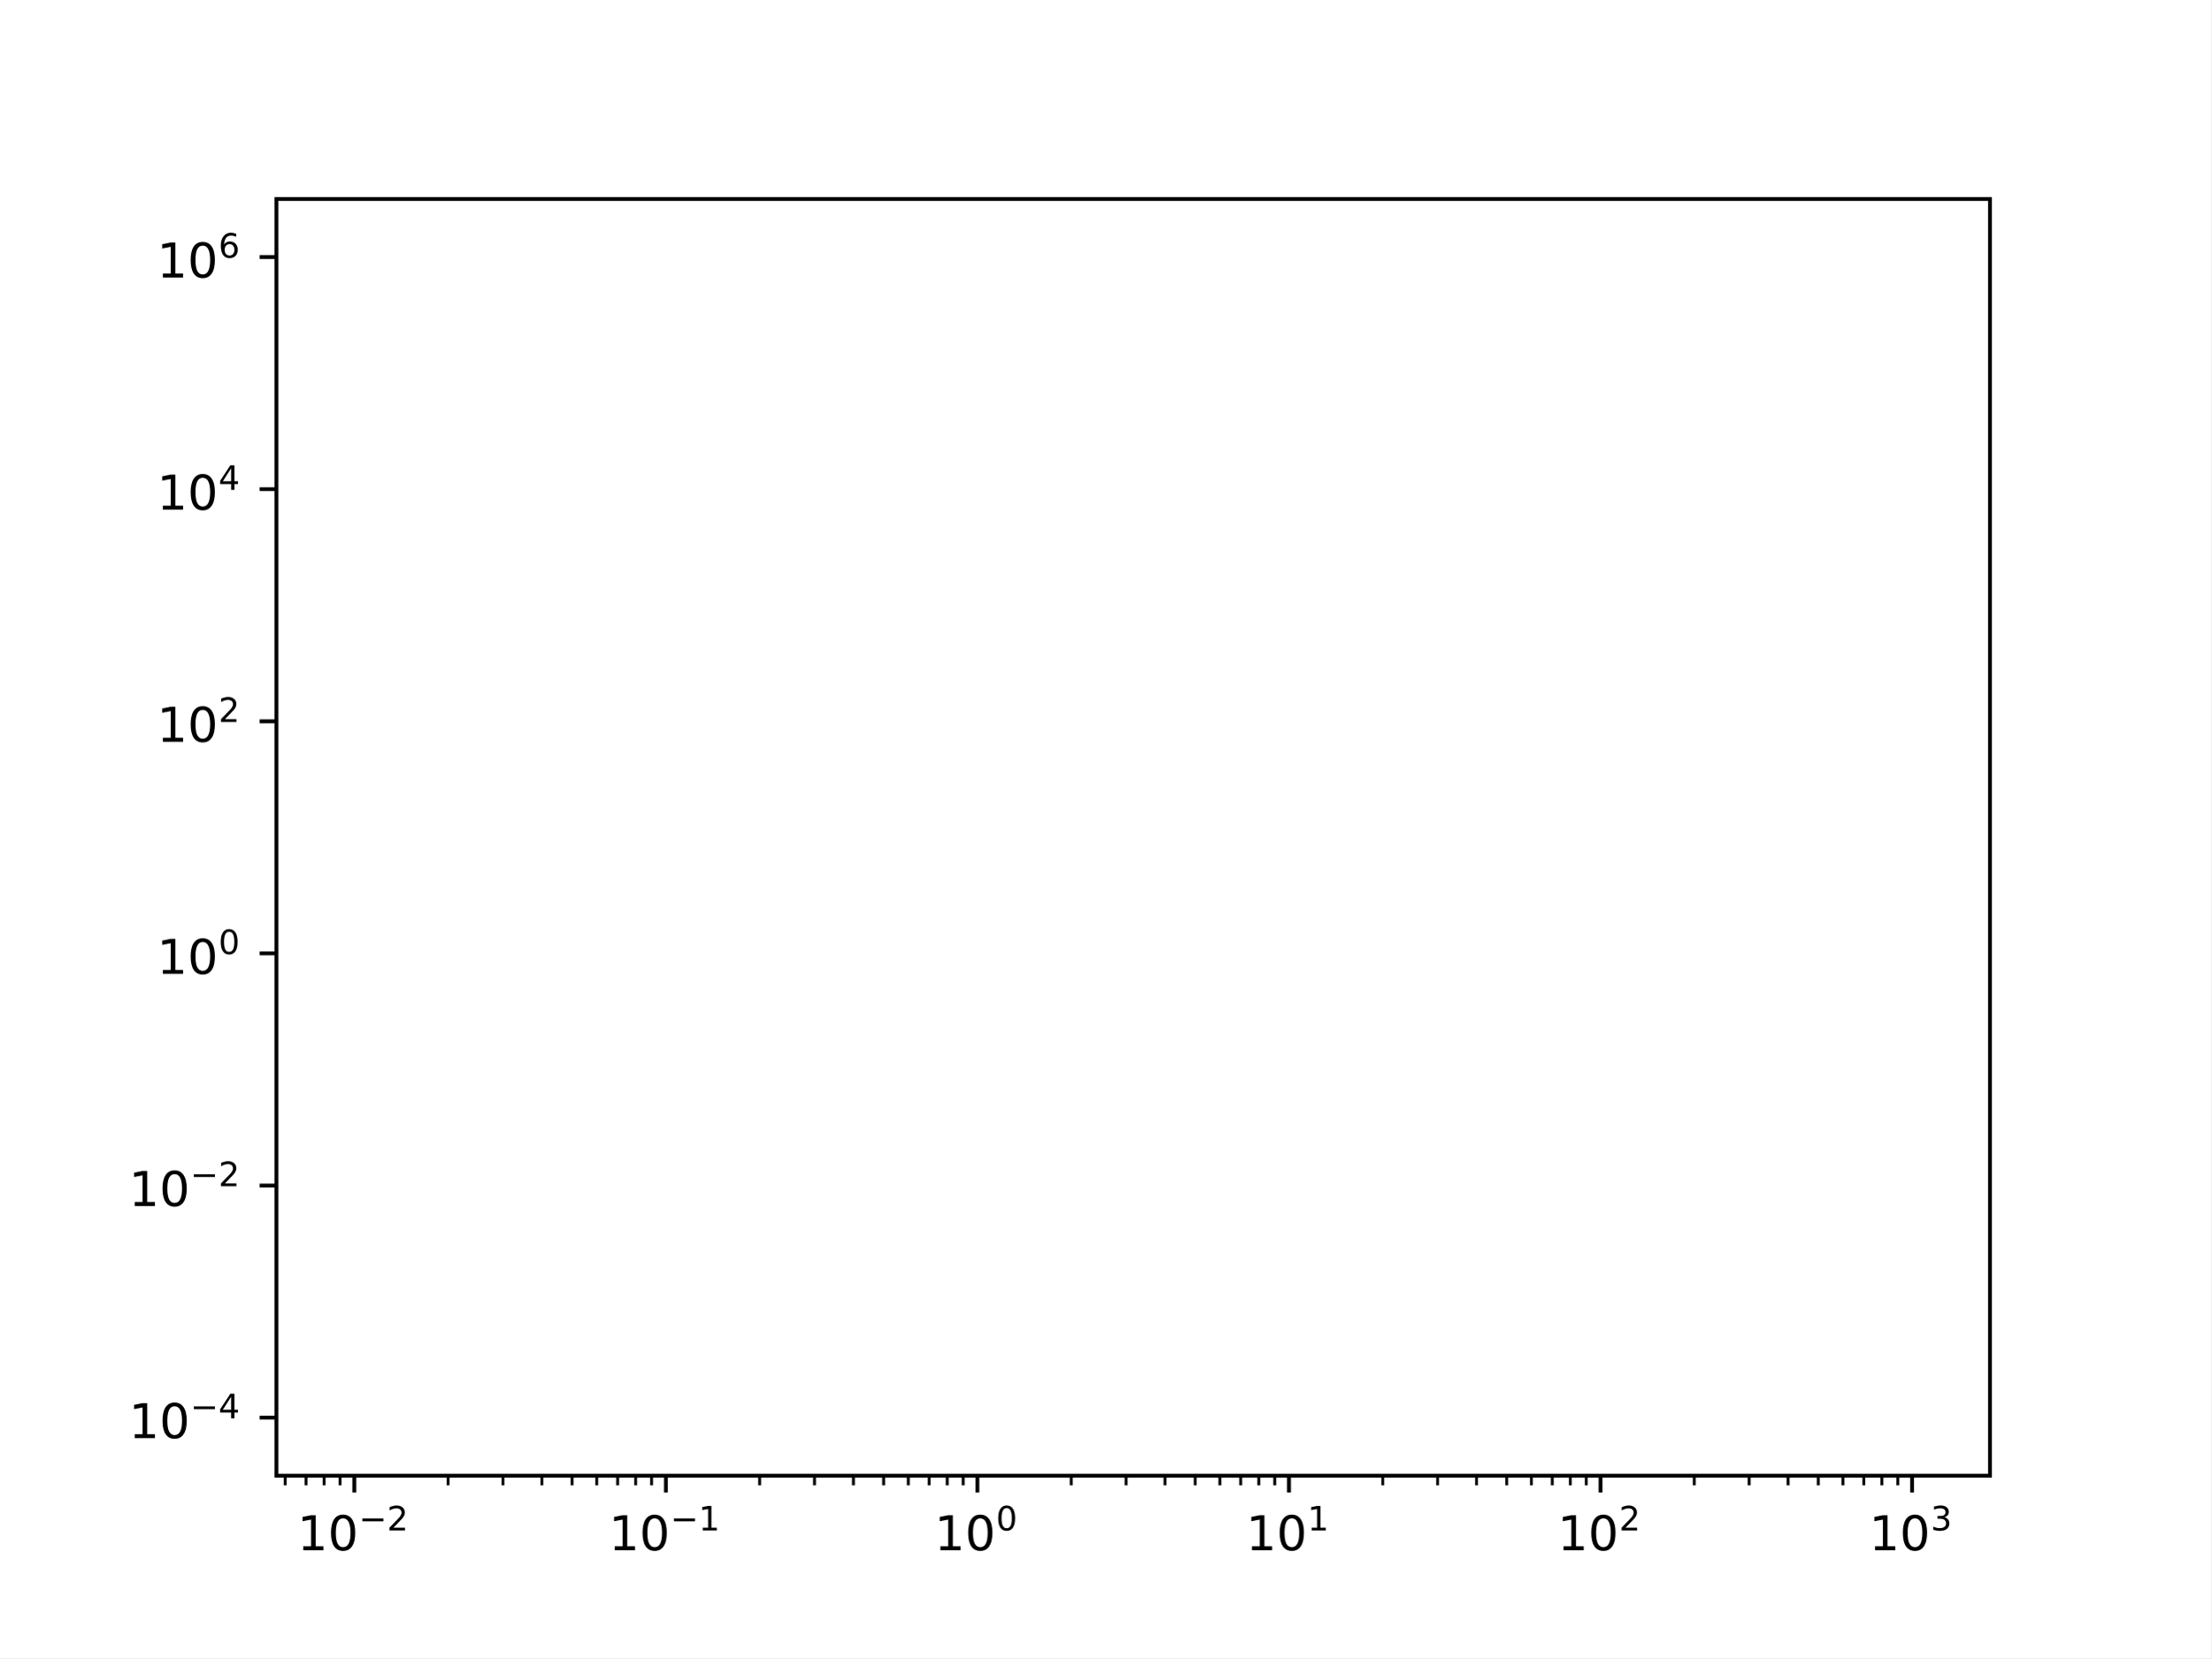
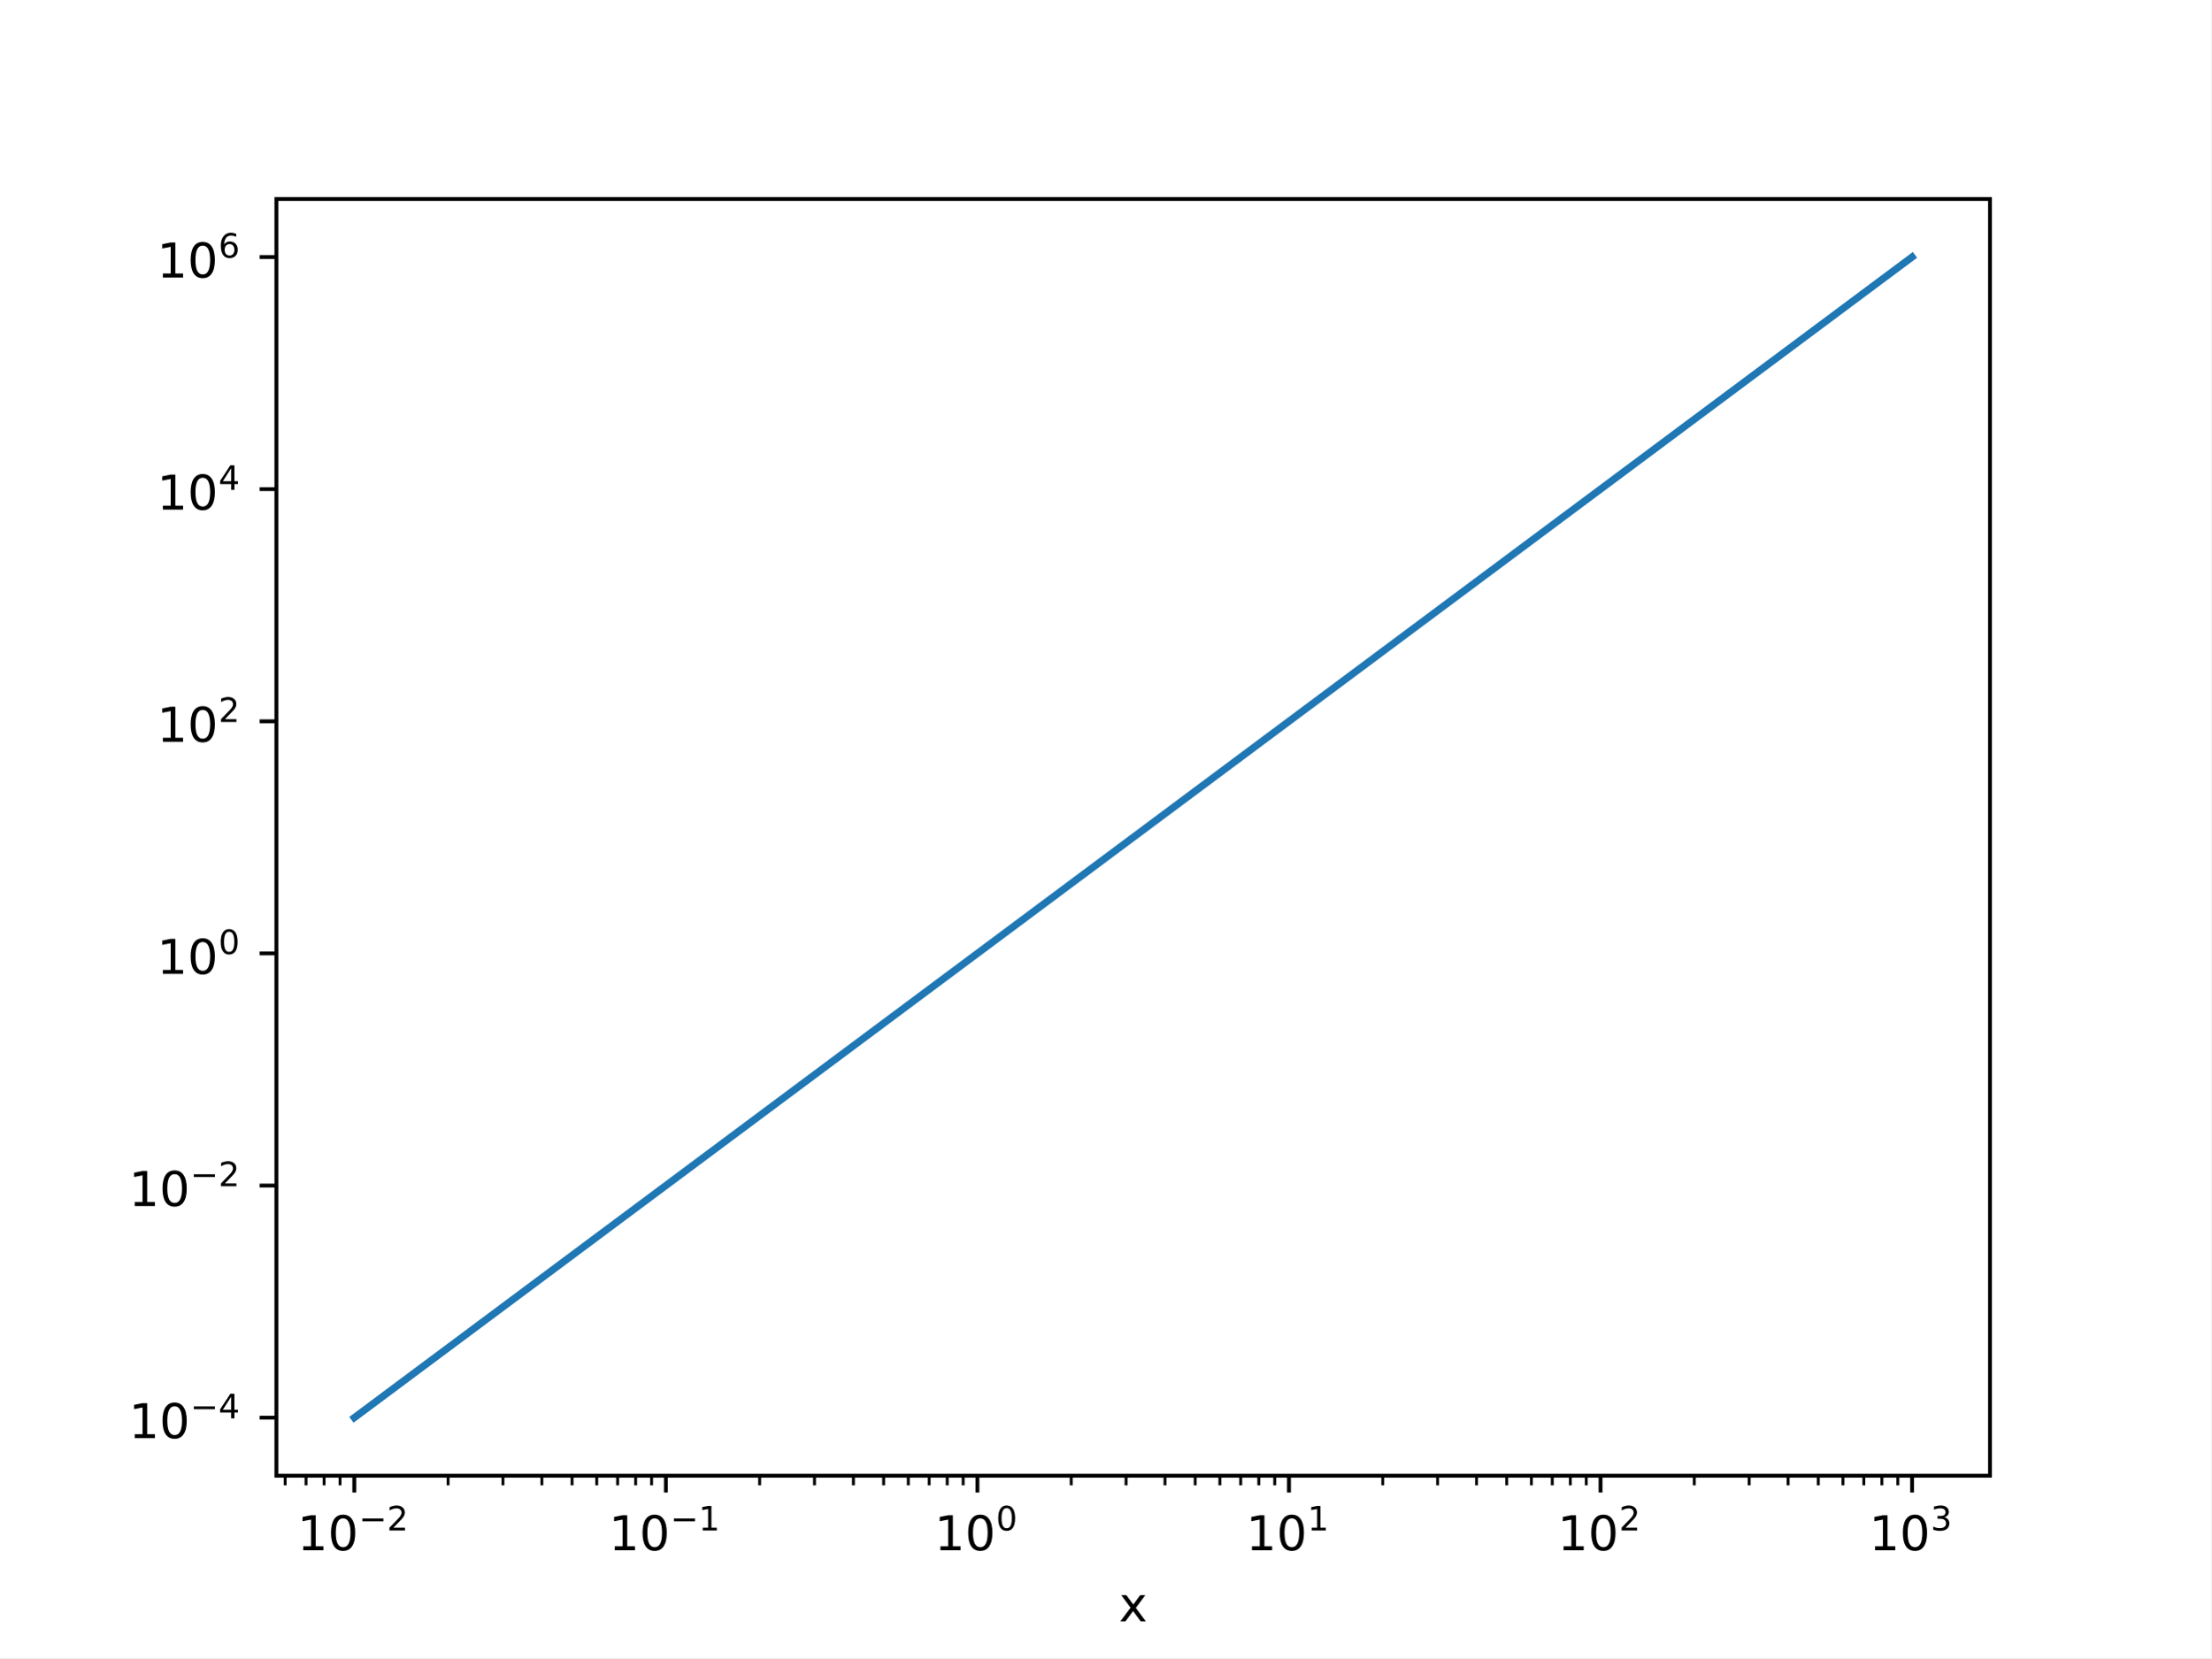
<svg xmlns="http://www.w3.org/2000/svg" width="460.8pt" height="345.6pt" viewBox="0 0 460.8 345.6" version="1.1">
  <rect width="460.8" height="345.6" fill="#ffffff" />
+   <clipPath id="axes">
+     <rect x="57.600" y="41.472" width="357.120" height="266.112" />
+   </clipPath>
+   <path d="M73.833 295.488L80.326 290.650L86.819 285.811L93.312 280.973L99.805 276.134L106.298 271.296L112.791 266.458L119.284 261.619L125.777 256.781L132.271 251.942L138.764 247.104L145.257 242.266L151.750 237.427L158.243 232.589L164.736 227.750L171.229 222.912L177.722 218.074L184.215 213.235L190.708 208.397L197.201 203.558L203.695 198.720L210.188 193.882L216.681 189.043L223.174 184.205L229.667 179.366L236.160 174.528L242.653 169.690L249.146 164.851L255.639 160.013L262.132 155.174L268.625 150.336L275.119 145.498L281.612 140.659L288.105 135.821L294.598 130.982L301.091 126.144L307.584 121.306L314.077 116.467L320.570 111.629L327.063 106.790L333.556 101.952L340.049 97.114L346.543 92.275L353.036 87.437L359.529 82.598L366.022 77.760L372.515 72.922L379.008 68.083L385.501 63.245L391.994 58.406L398.487 53.568" clip-path="url(#axes)" fill="none" stroke="#1f77b4" stroke-width="1.5" stroke-linecap="square" stroke-linejoin="round" />
  <rect x="57.600" y="41.472" width="357.120" height="266.112" fill="none" stroke="#000000" stroke-width="0.8" stroke-linejoin="miter" />
  <path d="M73.833 307.584L73.833 311.084" fill="none" stroke="#000000" stroke-width="0.8" stroke-linecap="butt" stroke-linejoin="round" />
  <text font-family="DejaVu Sans, Bitstream Vera Sans, Arial, Helvetica, sans-serif" font-size="10.0" fill="#000000">
    <tspan x="61.956" y="323.122">10</tspan>
    <tspan x="74.772" y="318.992" font-size="7.0">−2</tspan>
  </text>
  <path d="M138.764 307.584L138.764 311.084" fill="none" stroke="#000000" stroke-width="0.8" stroke-linecap="butt" stroke-linejoin="round" />
  <text font-family="DejaVu Sans, Bitstream Vera Sans, Arial, Helvetica, sans-serif" font-size="10.0" fill="#000000">
    <tspan x="126.887" y="323.122">10</tspan>
    <tspan x="139.703" y="318.992" font-size="7.0">−1</tspan>
  </text>
  <path d="M203.695 307.584L203.695 311.084" fill="none" stroke="#000000" stroke-width="0.8" stroke-linecap="butt" stroke-linejoin="round" />
  <text font-family="DejaVu Sans, Bitstream Vera Sans, Arial, Helvetica, sans-serif" font-size="10.0" fill="#000000">
    <tspan x="194.751" y="323.122">10</tspan>
    <tspan x="207.567" y="318.992" font-size="7.0">0</tspan>
  </text>
  <path d="M268.625 307.584L268.625 311.084" fill="none" stroke="#000000" stroke-width="0.8" stroke-linecap="butt" stroke-linejoin="round" />
  <text font-family="DejaVu Sans, Bitstream Vera Sans, Arial, Helvetica, sans-serif" font-size="10.0" fill="#000000">
    <tspan x="259.681" y="323.122">10</tspan>
    <tspan x="272.497" y="318.992" font-size="7.0">1</tspan>
  </text>
  <path d="M333.556 307.584L333.556 311.084" fill="none" stroke="#000000" stroke-width="0.8" stroke-linecap="butt" stroke-linejoin="round" />
  <text font-family="DejaVu Sans, Bitstream Vera Sans, Arial, Helvetica, sans-serif" font-size="10.0" fill="#000000">
    <tspan x="324.612" y="323.122">10</tspan>
    <tspan x="337.428" y="318.992" font-size="7.0">2</tspan>
  </text>
  <path d="M398.487 307.584L398.487 311.084" fill="none" stroke="#000000" stroke-width="0.8" stroke-linecap="butt" stroke-linejoin="round" />
  <text font-family="DejaVu Sans, Bitstream Vera Sans, Arial, Helvetica, sans-serif" font-size="10.0" fill="#000000">
    <tspan x="389.543" y="323.122">10</tspan>
    <tspan x="402.359" y="318.992" font-size="7.0">3</tspan>
  </text>
  <path d="M59.428 307.584L59.428 309.584" fill="none" stroke="#000000" stroke-width="0.6" stroke-linecap="butt" stroke-linejoin="round" />
  <text x="59.428" y="320.584" font-family="DejaVu Sans, Bitstream Vera Sans, Arial, Helvetica, sans-serif" font-size="10.0" text-anchor="middle" fill="#000000" />
  <path d="M63.775 307.584L63.775 309.584" fill="none" stroke="#000000" stroke-width="0.6" stroke-linecap="butt" stroke-linejoin="round" />
  <text x="63.775" y="320.584" font-family="DejaVu Sans, Bitstream Vera Sans, Arial, Helvetica, sans-serif" font-size="10.0" text-anchor="middle" fill="#000000" />
  <path d="M67.540 307.584L67.540 309.584" fill="none" stroke="#000000" stroke-width="0.6" stroke-linecap="butt" stroke-linejoin="round" />
  <text x="67.540" y="320.584" font-family="DejaVu Sans, Bitstream Vera Sans, Arial, Helvetica, sans-serif" font-size="10.0" text-anchor="middle" fill="#000000" />
  <path d="M70.862 307.584L70.862 309.584" fill="none" stroke="#000000" stroke-width="0.6" stroke-linecap="butt" stroke-linejoin="round" />
  <text x="70.862" y="320.584" font-family="DejaVu Sans, Bitstream Vera Sans, Arial, Helvetica, sans-serif" font-size="10.0" text-anchor="middle" fill="#000000" />
  <path d="M93.379 307.584L93.379 309.584" fill="none" stroke="#000000" stroke-width="0.6" stroke-linecap="butt" stroke-linejoin="round" />
  <text x="93.379" y="320.584" font-family="DejaVu Sans, Bitstream Vera Sans, Arial, Helvetica, sans-serif" font-size="10.0" text-anchor="middle" fill="#000000" />
  <path d="M104.813 307.584L104.813 309.584" fill="none" stroke="#000000" stroke-width="0.6" stroke-linecap="butt" stroke-linejoin="round" />
  <text x="104.813" y="320.584" font-family="DejaVu Sans, Bitstream Vera Sans, Arial, Helvetica, sans-serif" font-size="10.0" text-anchor="middle" fill="#000000" />
  <path d="M112.925 307.584L112.925 309.584" fill="none" stroke="#000000" stroke-width="0.6" stroke-linecap="butt" stroke-linejoin="round" />
  <text x="112.925" y="320.584" font-family="DejaVu Sans, Bitstream Vera Sans, Arial, Helvetica, sans-serif" font-size="10.0" text-anchor="middle" fill="#000000" />
  <path d="M119.217 307.584L119.217 309.584" fill="none" stroke="#000000" stroke-width="0.6" stroke-linecap="butt" stroke-linejoin="round" />
  <text x="119.217" y="320.584" font-family="DejaVu Sans, Bitstream Vera Sans, Arial, Helvetica, sans-serif" font-size="10.0" text-anchor="middle" fill="#000000" />
  <path d="M124.359 307.584L124.359 309.584" fill="none" stroke="#000000" stroke-width="0.6" stroke-linecap="butt" stroke-linejoin="round" />
  <text x="124.359" y="320.584" font-family="DejaVu Sans, Bitstream Vera Sans, Arial, Helvetica, sans-serif" font-size="10.0" text-anchor="middle" fill="#000000" />
  <path d="M128.706 307.584L128.706 309.584" fill="none" stroke="#000000" stroke-width="0.6" stroke-linecap="butt" stroke-linejoin="round" />
  <text x="128.706" y="320.584" font-family="DejaVu Sans, Bitstream Vera Sans, Arial, Helvetica, sans-serif" font-size="10.0" text-anchor="middle" fill="#000000" />
  <path d="M132.471 307.584L132.471 309.584" fill="none" stroke="#000000" stroke-width="0.6" stroke-linecap="butt" stroke-linejoin="round" />
  <text x="132.471" y="320.584" font-family="DejaVu Sans, Bitstream Vera Sans, Arial, Helvetica, sans-serif" font-size="10.0" text-anchor="middle" fill="#000000" />
  <path d="M135.793 307.584L135.793 309.584" fill="none" stroke="#000000" stroke-width="0.6" stroke-linecap="butt" stroke-linejoin="round" />
  <text x="135.793" y="320.584" font-family="DejaVu Sans, Bitstream Vera Sans, Arial, Helvetica, sans-serif" font-size="10.0" text-anchor="middle" fill="#000000" />
  <path d="M158.310 307.584L158.310 309.584" fill="none" stroke="#000000" stroke-width="0.6" stroke-linecap="butt" stroke-linejoin="round" />
  <text x="158.310" y="320.584" font-family="DejaVu Sans, Bitstream Vera Sans, Arial, Helvetica, sans-serif" font-size="10.0" text-anchor="middle" fill="#000000" />
  <path d="M169.744 307.584L169.744 309.584" fill="none" stroke="#000000" stroke-width="0.6" stroke-linecap="butt" stroke-linejoin="round" />
  <text x="169.744" y="320.584" font-family="DejaVu Sans, Bitstream Vera Sans, Arial, Helvetica, sans-serif" font-size="10.0" text-anchor="middle" fill="#000000" />
  <path d="M177.856 307.584L177.856 309.584" fill="none" stroke="#000000" stroke-width="0.6" stroke-linecap="butt" stroke-linejoin="round" />
  <text x="177.856" y="320.584" font-family="DejaVu Sans, Bitstream Vera Sans, Arial, Helvetica, sans-serif" font-size="10.0" text-anchor="middle" fill="#000000" />
  <path d="M184.148 307.584L184.148 309.584" fill="none" stroke="#000000" stroke-width="0.6" stroke-linecap="butt" stroke-linejoin="round" />
  <text x="184.148" y="320.584" font-family="DejaVu Sans, Bitstream Vera Sans, Arial, Helvetica, sans-serif" font-size="10.0" text-anchor="middle" fill="#000000" />
  <path d="M189.290 307.584L189.290 309.584" fill="none" stroke="#000000" stroke-width="0.6" stroke-linecap="butt" stroke-linejoin="round" />
  <text x="189.290" y="320.584" font-family="DejaVu Sans, Bitstream Vera Sans, Arial, Helvetica, sans-serif" font-size="10.0" text-anchor="middle" fill="#000000" />
  <path d="M193.637 307.584L193.637 309.584" fill="none" stroke="#000000" stroke-width="0.6" stroke-linecap="butt" stroke-linejoin="round" />
  <text x="193.637" y="320.584" font-family="DejaVu Sans, Bitstream Vera Sans, Arial, Helvetica, sans-serif" font-size="10.0" text-anchor="middle" fill="#000000" />
  <path d="M197.402 307.584L197.402 309.584" fill="none" stroke="#000000" stroke-width="0.6" stroke-linecap="butt" stroke-linejoin="round" />
  <text x="197.402" y="320.584" font-family="DejaVu Sans, Bitstream Vera Sans, Arial, Helvetica, sans-serif" font-size="10.0" text-anchor="middle" fill="#000000" />
  <path d="M200.723 307.584L200.723 309.584" fill="none" stroke="#000000" stroke-width="0.6" stroke-linecap="butt" stroke-linejoin="round" />
  <text x="200.723" y="320.584" font-family="DejaVu Sans, Bitstream Vera Sans, Arial, Helvetica, sans-serif" font-size="10.0" text-anchor="middle" fill="#000000" />
  <path d="M223.241 307.584L223.241 309.584" fill="none" stroke="#000000" stroke-width="0.6" stroke-linecap="butt" stroke-linejoin="round" />
  <text x="223.241" y="320.584" font-family="DejaVu Sans, Bitstream Vera Sans, Arial, Helvetica, sans-serif" font-size="10.0" text-anchor="middle" fill="#000000" />
  <path d="M234.674 307.584L234.674 309.584" fill="none" stroke="#000000" stroke-width="0.6" stroke-linecap="butt" stroke-linejoin="round" />
  <text x="234.674" y="320.584" font-family="DejaVu Sans, Bitstream Vera Sans, Arial, Helvetica, sans-serif" font-size="10.0" text-anchor="middle" fill="#000000" />
  <path d="M242.787 307.584L242.787 309.584" fill="none" stroke="#000000" stroke-width="0.6" stroke-linecap="butt" stroke-linejoin="round" />
  <text x="242.787" y="320.584" font-family="DejaVu Sans, Bitstream Vera Sans, Arial, Helvetica, sans-serif" font-size="10.0" text-anchor="middle" fill="#000000" />
  <path d="M249.079 307.584L249.079 309.584" fill="none" stroke="#000000" stroke-width="0.6" stroke-linecap="butt" stroke-linejoin="round" />
  <text x="249.079" y="320.584" font-family="DejaVu Sans, Bitstream Vera Sans, Arial, Helvetica, sans-serif" font-size="10.0" text-anchor="middle" fill="#000000" />
  <path d="M254.221 307.584L254.221 309.584" fill="none" stroke="#000000" stroke-width="0.6" stroke-linecap="butt" stroke-linejoin="round" />
  <text x="254.221" y="320.584" font-family="DejaVu Sans, Bitstream Vera Sans, Arial, Helvetica, sans-serif" font-size="10.0" text-anchor="middle" fill="#000000" />
  <path d="M258.568 307.584L258.568 309.584" fill="none" stroke="#000000" stroke-width="0.6" stroke-linecap="butt" stroke-linejoin="round" />
  <text x="258.568" y="320.584" font-family="DejaVu Sans, Bitstream Vera Sans, Arial, Helvetica, sans-serif" font-size="10.0" text-anchor="middle" fill="#000000" />
  <path d="M262.333 307.584L262.333 309.584" fill="none" stroke="#000000" stroke-width="0.6" stroke-linecap="butt" stroke-linejoin="round" />
  <text x="262.333" y="320.584" font-family="DejaVu Sans, Bitstream Vera Sans, Arial, Helvetica, sans-serif" font-size="10.0" text-anchor="middle" fill="#000000" />
  <path d="M265.654 307.584L265.654 309.584" fill="none" stroke="#000000" stroke-width="0.6" stroke-linecap="butt" stroke-linejoin="round" />
  <text x="265.654" y="320.584" font-family="DejaVu Sans, Bitstream Vera Sans, Arial, Helvetica, sans-serif" font-size="10.0" text-anchor="middle" fill="#000000" />
  <path d="M288.172 307.584L288.172 309.584" fill="none" stroke="#000000" stroke-width="0.6" stroke-linecap="butt" stroke-linejoin="round" />
  <text x="288.172" y="320.584" font-family="DejaVu Sans, Bitstream Vera Sans, Arial, Helvetica, sans-serif" font-size="10.0" text-anchor="middle" fill="#000000" />
  <path d="M299.605 307.584L299.605 309.584" fill="none" stroke="#000000" stroke-width="0.6" stroke-linecap="butt" stroke-linejoin="round" />
  <text x="299.605" y="320.584" font-family="DejaVu Sans, Bitstream Vera Sans, Arial, Helvetica, sans-serif" font-size="10.0" text-anchor="middle" fill="#000000" />
  <path d="M307.718 307.584L307.718 309.584" fill="none" stroke="#000000" stroke-width="0.6" stroke-linecap="butt" stroke-linejoin="round" />
  <text x="307.718" y="320.584" font-family="DejaVu Sans, Bitstream Vera Sans, Arial, Helvetica, sans-serif" font-size="10.0" text-anchor="middle" fill="#000000" />
  <path d="M314.010 307.584L314.010 309.584" fill="none" stroke="#000000" stroke-width="0.6" stroke-linecap="butt" stroke-linejoin="round" />
  <text x="314.010" y="320.584" font-family="DejaVu Sans, Bitstream Vera Sans, Arial, Helvetica, sans-serif" font-size="10.0" text-anchor="middle" fill="#000000" />
  <path d="M319.152 307.584L319.152 309.584" fill="none" stroke="#000000" stroke-width="0.6" stroke-linecap="butt" stroke-linejoin="round" />
  <text x="319.152" y="320.584" font-family="DejaVu Sans, Bitstream Vera Sans, Arial, Helvetica, sans-serif" font-size="10.0" text-anchor="middle" fill="#000000" />
  <path d="M323.498 307.584L323.498 309.584" fill="none" stroke="#000000" stroke-width="0.6" stroke-linecap="butt" stroke-linejoin="round" />
  <text x="323.498" y="320.584" font-family="DejaVu Sans, Bitstream Vera Sans, Arial, Helvetica, sans-serif" font-size="10.0" text-anchor="middle" fill="#000000" />
  <path d="M327.264 307.584L327.264 309.584" fill="none" stroke="#000000" stroke-width="0.6" stroke-linecap="butt" stroke-linejoin="round" />
  <text x="327.264" y="320.584" font-family="DejaVu Sans, Bitstream Vera Sans, Arial, Helvetica, sans-serif" font-size="10.0" text-anchor="middle" fill="#000000" />
  <path d="M330.585 307.584L330.585 309.584" fill="none" stroke="#000000" stroke-width="0.6" stroke-linecap="butt" stroke-linejoin="round" />
  <text x="330.585" y="320.584" font-family="DejaVu Sans, Bitstream Vera Sans, Arial, Helvetica, sans-serif" font-size="10.0" text-anchor="middle" fill="#000000" />
  <path d="M353.103 307.584L353.103 309.584" fill="none" stroke="#000000" stroke-width="0.6" stroke-linecap="butt" stroke-linejoin="round" />
  <text x="353.103" y="320.584" font-family="DejaVu Sans, Bitstream Vera Sans, Arial, Helvetica, sans-serif" font-size="10.0" text-anchor="middle" fill="#000000" />
  <path d="M364.536 307.584L364.536 309.584" fill="none" stroke="#000000" stroke-width="0.6" stroke-linecap="butt" stroke-linejoin="round" />
  <text x="364.536" y="320.584" font-family="DejaVu Sans, Bitstream Vera Sans, Arial, Helvetica, sans-serif" font-size="10.0" text-anchor="middle" fill="#000000" />
  <path d="M372.649 307.584L372.649 309.584" fill="none" stroke="#000000" stroke-width="0.6" stroke-linecap="butt" stroke-linejoin="round" />
  <text x="372.649" y="320.584" font-family="DejaVu Sans, Bitstream Vera Sans, Arial, Helvetica, sans-serif" font-size="10.0" text-anchor="middle" fill="#000000" />
  <path d="M378.941 307.584L378.941 309.584" fill="none" stroke="#000000" stroke-width="0.6" stroke-linecap="butt" stroke-linejoin="round" />
  <text x="378.941" y="320.584" font-family="DejaVu Sans, Bitstream Vera Sans, Arial, Helvetica, sans-serif" font-size="10.0" text-anchor="middle" fill="#000000" />
  <path d="M384.082 307.584L384.082 309.584" fill="none" stroke="#000000" stroke-width="0.6" stroke-linecap="butt" stroke-linejoin="round" />
  <text x="384.082" y="320.584" font-family="DejaVu Sans, Bitstream Vera Sans, Arial, Helvetica, sans-serif" font-size="10.0" text-anchor="middle" fill="#000000" />
  <path d="M388.429 307.584L388.429 309.584" fill="none" stroke="#000000" stroke-width="0.6" stroke-linecap="butt" stroke-linejoin="round" />
  <text x="388.429" y="320.584" font-family="DejaVu Sans, Bitstream Vera Sans, Arial, Helvetica, sans-serif" font-size="10.0" text-anchor="middle" fill="#000000" />
  <path d="M392.195 307.584L392.195 309.584" fill="none" stroke="#000000" stroke-width="0.6" stroke-linecap="butt" stroke-linejoin="round" />
  <text x="392.195" y="320.584" font-family="DejaVu Sans, Bitstream Vera Sans, Arial, Helvetica, sans-serif" font-size="10.0" text-anchor="middle" fill="#000000" />
  <path d="M395.516 307.584L395.516 309.584" fill="none" stroke="#000000" stroke-width="0.6" stroke-linecap="butt" stroke-linejoin="round" />
  <text x="395.516" y="320.584" font-family="DejaVu Sans, Bitstream Vera Sans, Arial, Helvetica, sans-serif" font-size="10.0" text-anchor="middle" fill="#000000" />
  <path d="M57.600 295.488L54.100 295.488" fill="none" stroke="#000000" stroke-width="0.8" stroke-linecap="butt" stroke-linejoin="round" />
  <text font-family="DejaVu Sans, Bitstream Vera Sans, Arial, Helvetica, sans-serif" font-size="10.0" fill="#000000">
    <tspan x="26.846" y="299.757">10</tspan>
    <tspan x="39.662" y="295.627" font-size="7.0">−4</tspan>
  </text>
  <path d="M57.600 247.104L54.100 247.104" fill="none" stroke="#000000" stroke-width="0.8" stroke-linecap="butt" stroke-linejoin="round" />
  <text font-family="DejaVu Sans, Bitstream Vera Sans, Arial, Helvetica, sans-serif" font-size="10.0" fill="#000000">
    <tspan x="26.846" y="251.373">10</tspan>
    <tspan x="39.662" y="247.243" font-size="7.0">−2</tspan>
  </text>
  <path d="M57.600 198.720L54.100 198.720" fill="none" stroke="#000000" stroke-width="0.8" stroke-linecap="butt" stroke-linejoin="round" />
  <text font-family="DejaVu Sans, Bitstream Vera Sans, Arial, Helvetica, sans-serif" font-size="10.0" fill="#000000">
    <tspan x="32.712" y="202.989">10</tspan>
    <tspan x="45.528" y="198.859" font-size="7.0">0</tspan>
  </text>
  <path d="M57.600 150.336L54.100 150.336" fill="none" stroke="#000000" stroke-width="0.8" stroke-linecap="butt" stroke-linejoin="round" />
  <text font-family="DejaVu Sans, Bitstream Vera Sans, Arial, Helvetica, sans-serif" font-size="10.0" fill="#000000">
    <tspan x="32.712" y="154.605">10</tspan>
    <tspan x="45.528" y="150.475" font-size="7.0">2</tspan>
  </text>
  <path d="M57.600 101.952L54.100 101.952" fill="none" stroke="#000000" stroke-width="0.8" stroke-linecap="butt" stroke-linejoin="round" />
  <text font-family="DejaVu Sans, Bitstream Vera Sans, Arial, Helvetica, sans-serif" font-size="10.0" fill="#000000">
    <tspan x="32.712" y="106.221">10</tspan>
    <tspan x="45.528" y="102.091" font-size="7.0">4</tspan>
  </text>
  <path d="M57.600 53.568L54.100 53.568" fill="none" stroke="#000000" stroke-width="0.8" stroke-linecap="butt" stroke-linejoin="round" />
  <text font-family="DejaVu Sans, Bitstream Vera Sans, Arial, Helvetica, sans-serif" font-size="10.0" fill="#000000">
    <tspan x="32.712" y="57.837">10</tspan>
    <tspan x="45.528" y="53.707" font-size="7.0">6</tspan>
  </text>
+   <text x="236.160" y="337.946" font-family="DejaVu Sans, Bitstream Vera Sans, Arial, Helvetica, sans-serif" font-size="10.0" text-anchor="middle" fill="#000000">x</text>
</svg>
